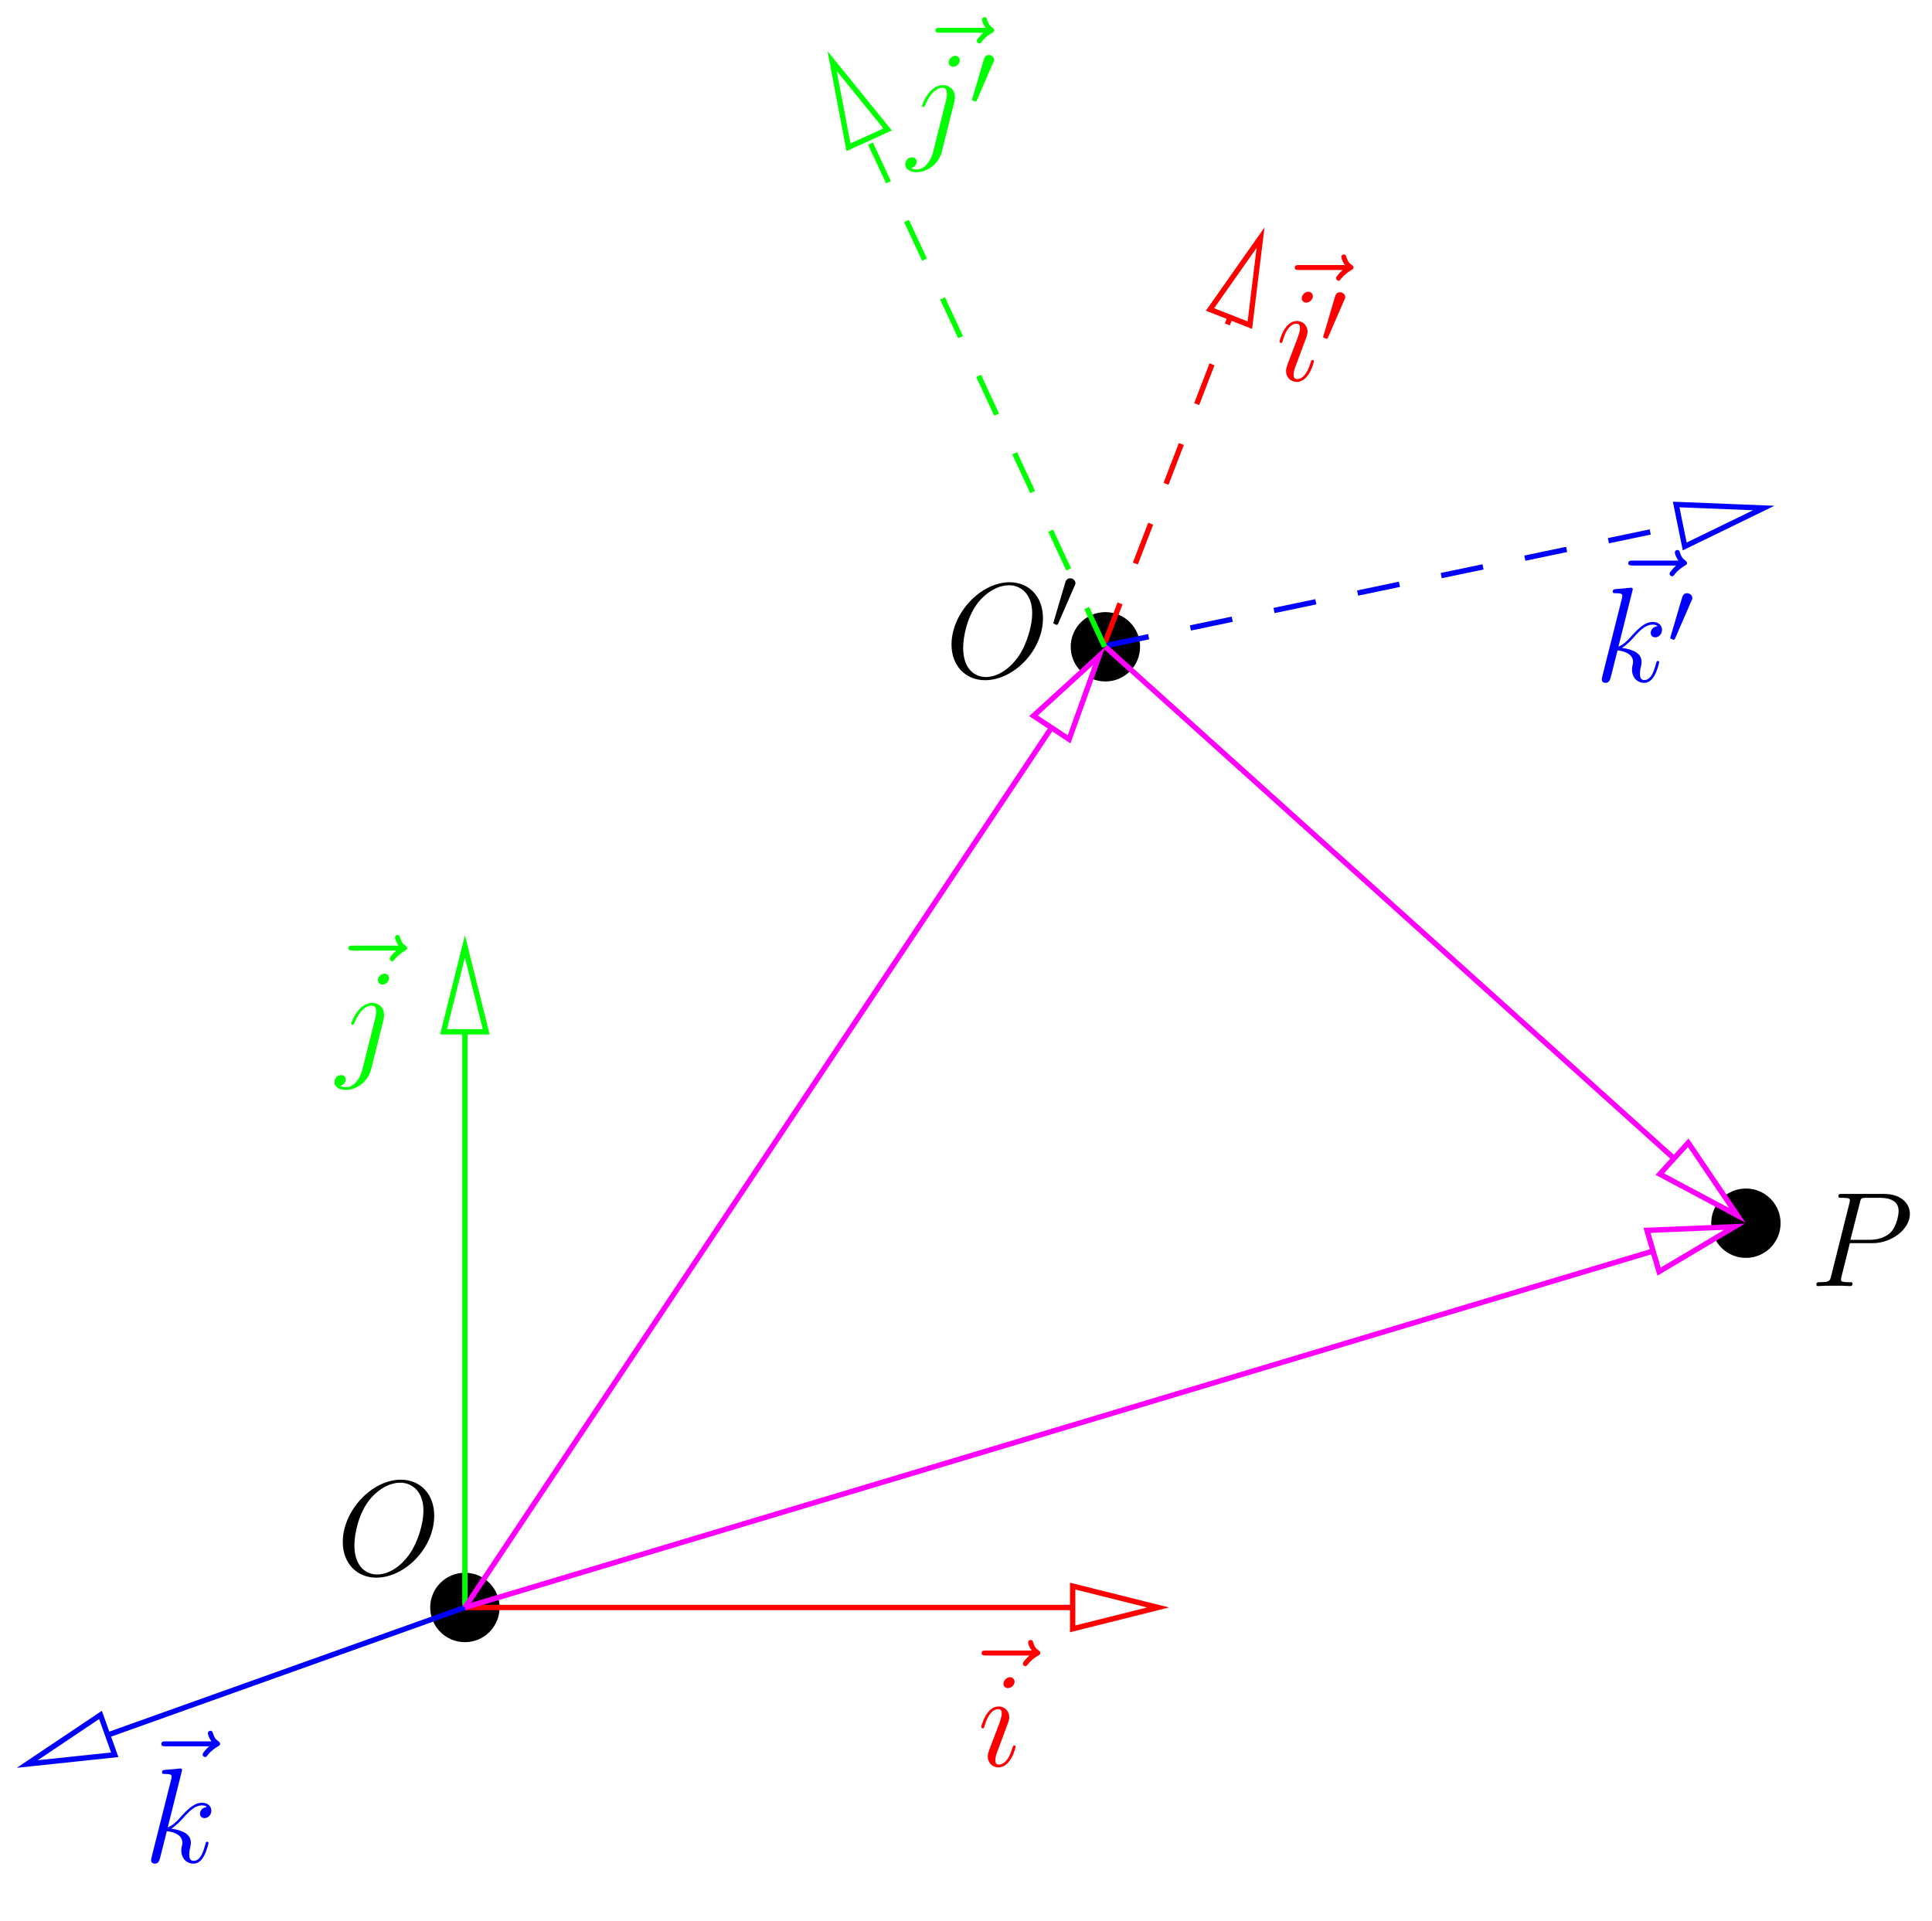
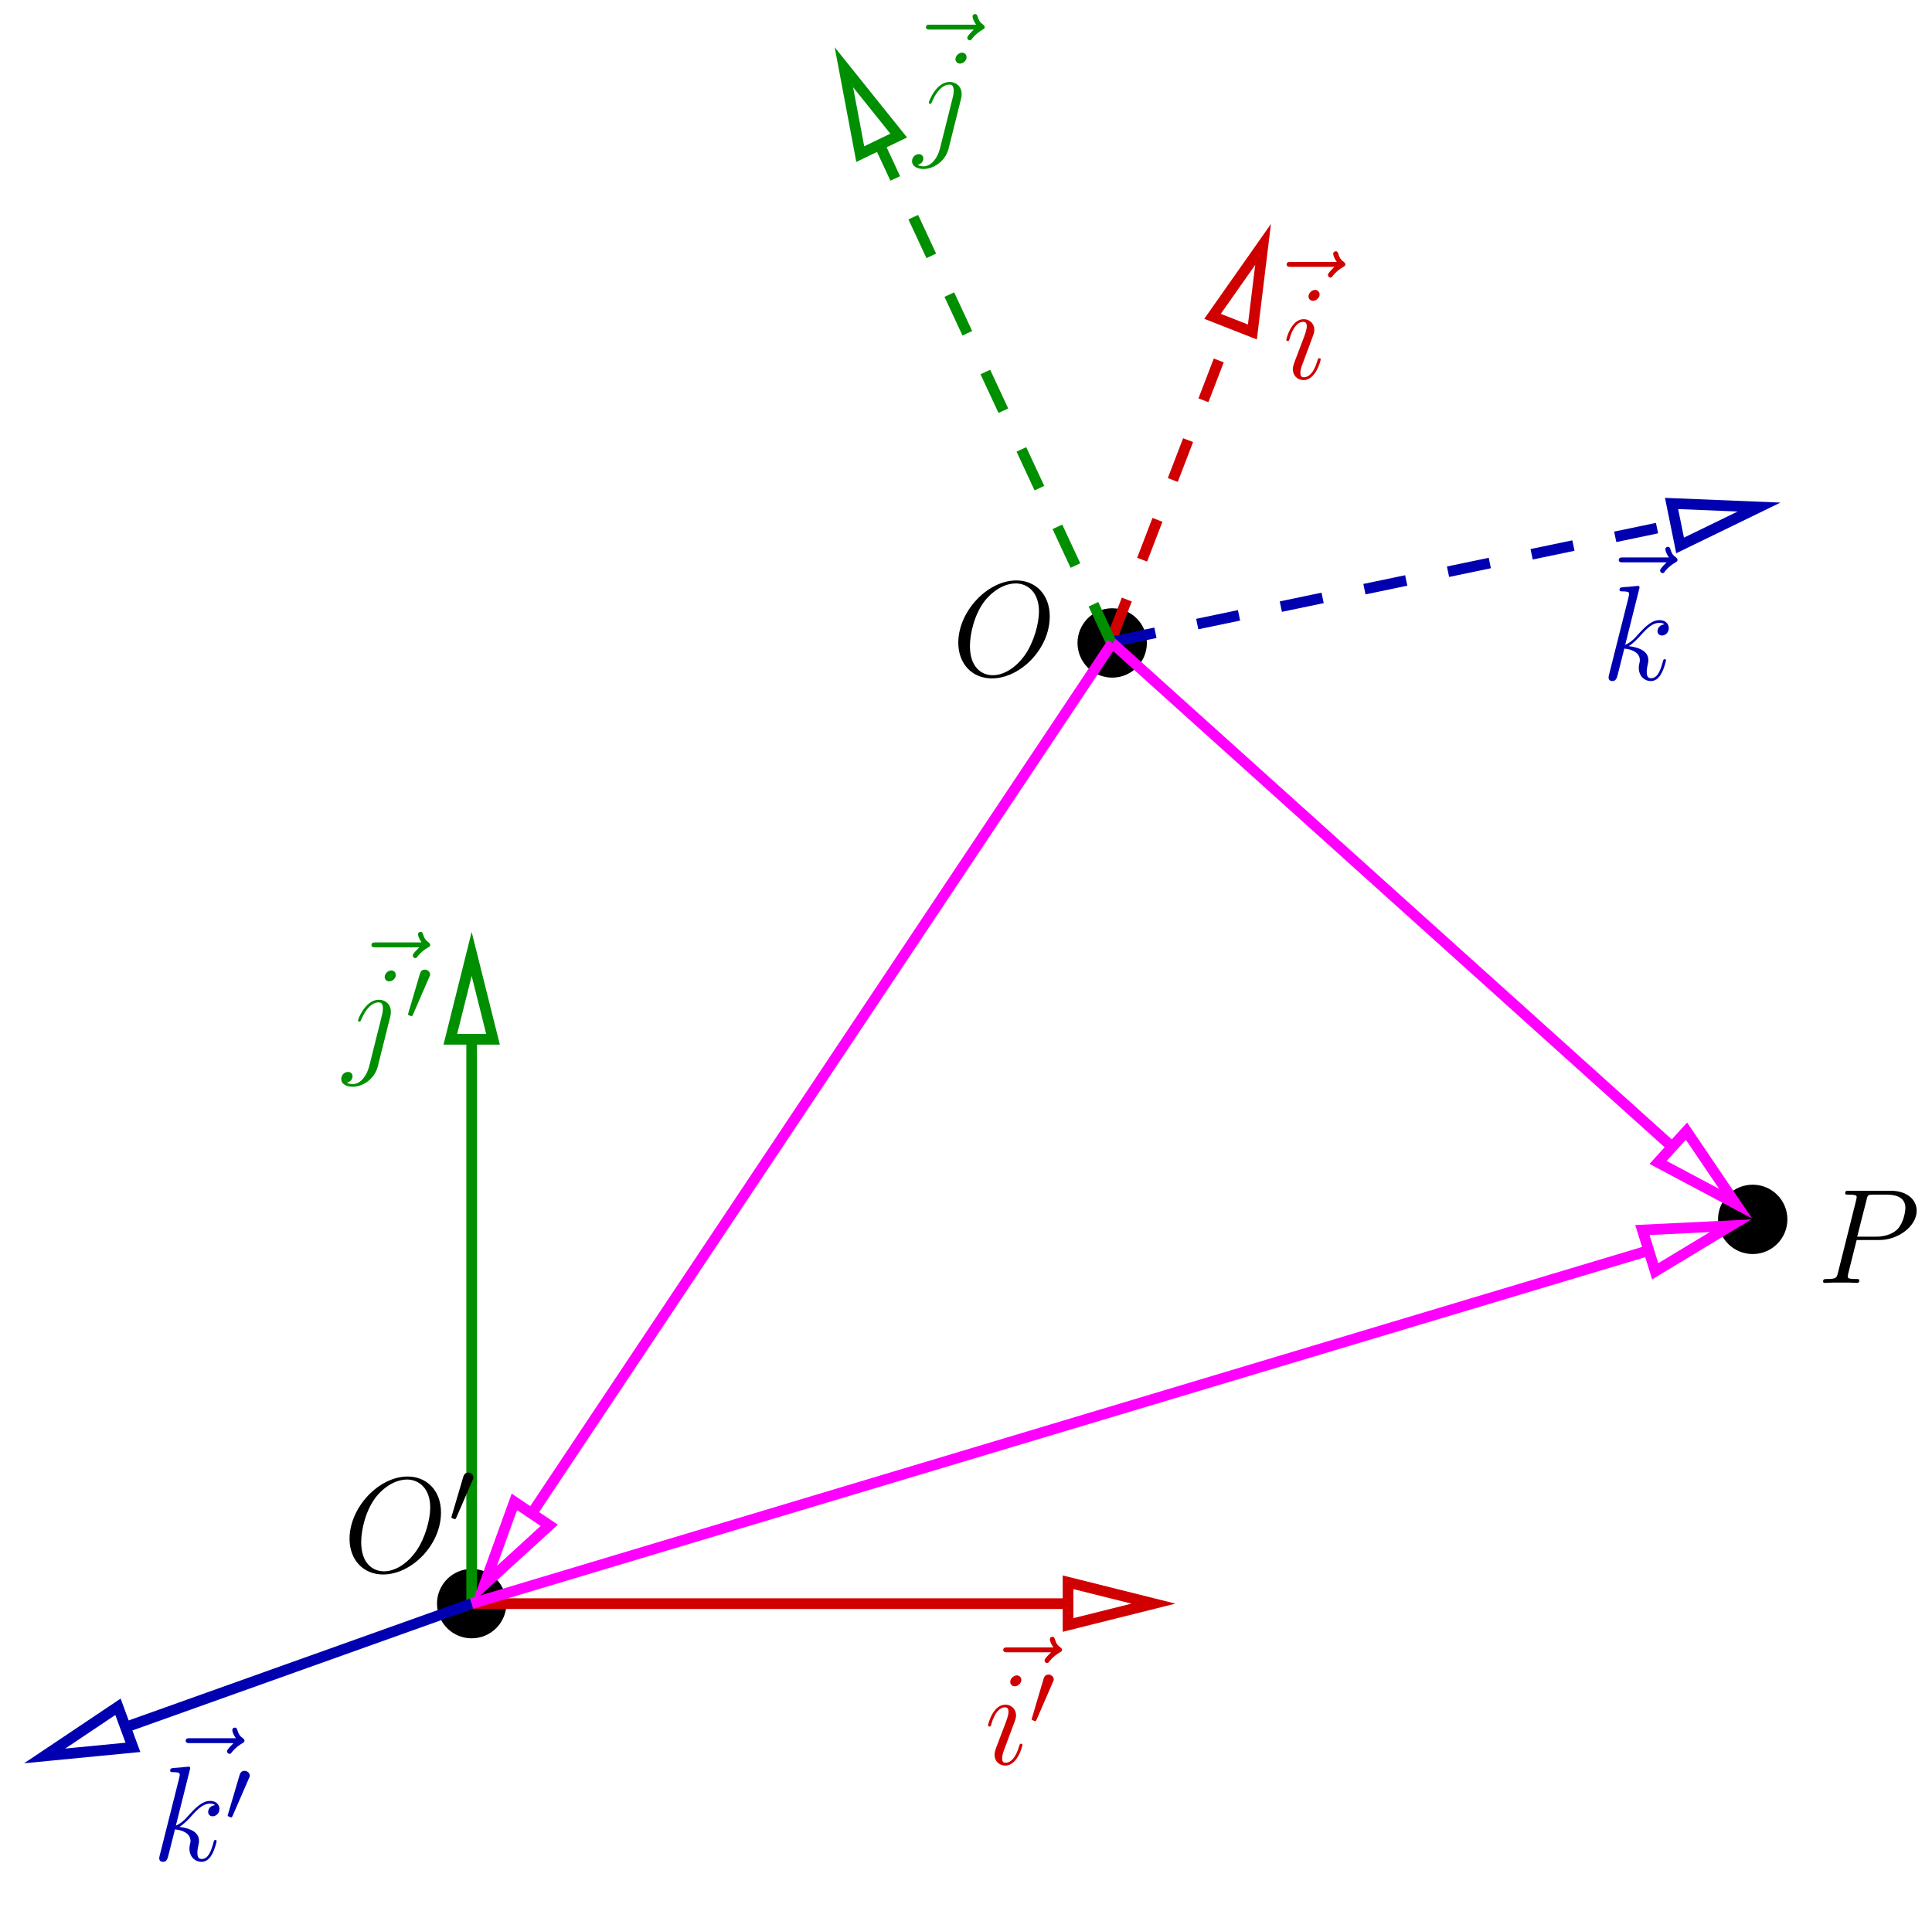
<svg xmlns="http://www.w3.org/2000/svg" xmlns:xlink="http://www.w3.org/1999/xlink" width="320pt" viewBox="0 0 171 170">
  <defs>
    <g>
      <g id="glyph-0-0">
        <path d="M 6.391 -7.141 C 6.25 -7 5.812 -6.594 5.812 -6.422 C 5.812 -6.297 5.922 -6.188 6.031 -6.188 C 6.141 -6.188 6.188 -6.266 6.281 -6.391 C 6.562 -6.734 6.891 -6.969 7.156 -7.125 C 7.281 -7.203 7.359 -7.234 7.359 -7.359 C 7.359 -7.469 7.266 -7.531 7.203 -7.594 C 6.859 -7.812 6.781 -8.141 6.734 -8.281 C 6.703 -8.375 6.672 -8.516 6.5 -8.516 C 6.438 -8.516 6.281 -8.469 6.281 -8.297 C 6.281 -8.188 6.359 -7.906 6.594 -7.578 L 2.562 -7.578 C 2.359 -7.578 2.156 -7.578 2.156 -7.344 C 2.156 -7.141 2.375 -7.141 2.562 -7.141 Z M 6.391 -7.141 " />
      </g>
      <g id="glyph-0-1">
        <path d="M 3.375 -1.703 C 3.375 -1.766 3.328 -1.812 3.266 -1.812 C 3.156 -1.812 3.141 -1.781 3.078 -1.578 C 2.766 -0.484 2.281 -0.125 1.891 -0.125 C 1.75 -0.125 1.578 -0.156 1.578 -0.516 C 1.578 -0.844 1.719 -1.188 1.859 -1.547 L 2.688 -3.781 C 2.719 -3.875 2.812 -4.094 2.812 -4.312 C 2.812 -4.812 2.453 -5.266 1.859 -5.266 C 0.766 -5.266 0.328 -3.531 0.328 -3.438 C 0.328 -3.391 0.375 -3.328 0.453 -3.328 C 0.562 -3.328 0.578 -3.375 0.625 -3.547 C 0.906 -4.547 1.359 -5.031 1.828 -5.031 C 1.938 -5.031 2.141 -5.016 2.141 -4.641 C 2.141 -4.328 1.984 -3.938 1.891 -3.672 L 1.047 -1.453 C 0.984 -1.25 0.906 -1.062 0.906 -0.844 C 0.906 -0.312 1.281 0.125 1.859 0.125 C 2.953 0.125 3.375 -1.625 3.375 -1.703 Z M 3.281 -7.453 C 3.281 -7.641 3.141 -7.859 2.875 -7.859 C 2.609 -7.859 2.297 -7.594 2.297 -7.281 C 2.297 -6.984 2.547 -6.891 2.688 -6.891 C 3.016 -6.891 3.281 -7.203 3.281 -7.453 Z M 3.281 -7.453 " />
      </g>
      <g id="glyph-0-2">
        <path d="M 3.359 -8 C 3.375 -8.047 3.391 -8.109 3.391 -8.172 C 3.391 -8.297 3.281 -8.297 3.25 -8.297 C 3.234 -8.297 2.812 -8.266 2.594 -8.234 C 2.391 -8.219 2.219 -8.203 2 -8.188 C 1.703 -8.156 1.625 -8.156 1.625 -7.938 C 1.625 -7.812 1.75 -7.812 1.859 -7.812 C 2.469 -7.812 2.469 -7.703 2.469 -7.594 C 2.469 -7.547 2.469 -7.516 2.422 -7.297 L 0.703 -0.469 C 0.656 -0.281 0.656 -0.266 0.656 -0.188 C 0.656 0.078 0.859 0.125 0.984 0.125 C 1.312 0.125 1.391 -0.141 1.484 -0.516 L 2.047 -2.75 C 2.906 -2.656 3.422 -2.297 3.422 -1.719 C 3.422 -1.656 3.422 -1.609 3.375 -1.422 C 3.328 -1.25 3.328 -1.094 3.328 -1.047 C 3.328 -0.344 3.797 0.125 4.406 0.125 C 4.953 0.125 5.234 -0.375 5.328 -0.547 C 5.578 -0.984 5.734 -1.656 5.734 -1.703 C 5.734 -1.766 5.688 -1.812 5.625 -1.812 C 5.516 -1.812 5.5 -1.766 5.453 -1.578 C 5.281 -0.953 5.031 -0.125 4.422 -0.125 C 4.188 -0.125 4.031 -0.234 4.031 -0.688 C 4.031 -0.922 4.078 -1.188 4.125 -1.359 C 4.172 -1.578 4.172 -1.594 4.172 -1.734 C 4.172 -2.438 3.531 -2.828 2.438 -2.969 C 2.875 -3.234 3.297 -3.703 3.469 -3.891 C 4.141 -4.656 4.609 -5.031 5.156 -5.031 C 5.438 -5.031 5.516 -4.953 5.594 -4.891 C 5.156 -4.844 4.984 -4.531 4.984 -4.297 C 4.984 -4 5.219 -3.906 5.375 -3.906 C 5.703 -3.906 5.984 -4.188 5.984 -4.562 C 5.984 -4.906 5.719 -5.266 5.172 -5.266 C 4.516 -5.266 3.984 -4.812 3.125 -3.844 C 3.016 -3.703 2.562 -3.25 2.125 -3.078 Z M 3.359 -8 " />
      </g>
      <g id="glyph-0-3">
        <path d="M 4.188 -3.797 C 4.234 -3.984 4.234 -4.141 4.234 -4.203 C 4.234 -4.891 3.719 -5.266 3.172 -5.266 C 1.969 -5.266 1.328 -3.531 1.328 -3.438 C 1.328 -3.375 1.375 -3.328 1.453 -3.328 C 1.547 -3.328 1.547 -3.375 1.609 -3.5 C 2.094 -4.656 2.688 -5.031 3.141 -5.031 C 3.391 -5.031 3.531 -4.906 3.531 -4.484 C 3.531 -4.203 3.484 -4.078 3.438 -3.859 L 2.312 0.641 C 2.078 1.531 1.516 2.203 0.859 2.203 C 0.812 2.203 0.562 2.203 0.328 2.078 C 0.625 2.016 0.844 1.797 0.844 1.5 C 0.844 1.312 0.703 1.125 0.438 1.125 C 0.125 1.125 -0.156 1.391 -0.156 1.75 C -0.156 2.234 0.375 2.438 0.859 2.438 C 1.688 2.438 2.766 1.828 3.078 0.641 Z M 4.672 -7.453 C 4.672 -7.75 4.422 -7.859 4.281 -7.859 C 3.953 -7.859 3.688 -7.547 3.688 -7.281 C 3.688 -7.094 3.828 -6.891 4.094 -6.891 C 4.359 -6.891 4.672 -7.141 4.672 -7.453 Z M 4.672 -7.453 " />
      </g>
      <g id="glyph-0-4">
        <path d="M 8.672 -5.234 C 8.672 -7.203 7.391 -8.422 5.719 -8.422 C 3.156 -8.422 0.578 -5.672 0.578 -2.906 C 0.578 -1.031 1.812 0.25 3.547 0.25 C 6.062 0.25 8.672 -2.359 8.672 -5.234 Z M 3.625 -0.031 C 2.641 -0.031 1.609 -0.734 1.609 -2.609 C 1.609 -3.688 2 -5.469 2.969 -6.672 C 3.844 -7.719 4.859 -8.156 5.656 -8.156 C 6.703 -8.156 7.719 -7.391 7.719 -5.672 C 7.719 -4.609 7.266 -2.938 6.469 -1.812 C 5.594 -0.578 4.5 -0.031 3.625 -0.031 Z M 3.625 -0.031 " />
      </g>
      <g id="glyph-0-5">
        <path d="M 3.531 -3.797 L 5.547 -3.797 C 7.203 -3.797 8.844 -5.016 8.844 -6.391 C 8.844 -7.312 8.062 -8.156 6.547 -8.156 L 2.859 -8.156 C 2.625 -8.156 2.516 -8.156 2.516 -7.938 C 2.516 -7.812 2.625 -7.812 2.812 -7.812 C 3.531 -7.812 3.531 -7.719 3.531 -7.594 C 3.531 -7.562 3.531 -7.5 3.484 -7.312 L 1.875 -0.891 C 1.766 -0.469 1.75 -0.344 0.906 -0.344 C 0.688 -0.344 0.562 -0.344 0.562 -0.125 C 0.562 0 0.672 0 0.734 0 C 0.969 0 1.203 -0.031 1.438 -0.031 L 2.828 -0.031 C 3.062 -0.031 3.312 0 3.531 0 C 3.641 0 3.766 0 3.766 -0.234 C 3.766 -0.344 3.656 -0.344 3.484 -0.344 C 2.766 -0.344 2.75 -0.438 2.75 -0.547 C 2.75 -0.609 2.766 -0.688 2.766 -0.75 Z M 4.406 -7.344 C 4.5 -7.797 4.547 -7.812 5.016 -7.812 L 6.203 -7.812 C 7.094 -7.812 7.844 -7.531 7.844 -6.641 C 7.844 -6.328 7.688 -5.312 7.141 -4.75 C 6.938 -4.547 6.359 -4.094 5.266 -4.094 L 3.578 -4.094 Z M 4.406 -7.344 " />
      </g>
      <g id="glyph-1-0">
        <path d="M 2.109 -3.781 C 2.156 -3.875 2.188 -3.938 2.188 -4.016 C 2.188 -4.281 1.938 -4.453 1.719 -4.453 C 1.406 -4.453 1.312 -4.172 1.281 -4.062 L 0.266 -0.625 C 0.234 -0.531 0.234 -0.516 0.234 -0.5 C 0.234 -0.438 0.281 -0.422 0.359 -0.391 C 0.516 -0.328 0.531 -0.328 0.547 -0.328 C 0.562 -0.328 0.609 -0.328 0.672 -0.469 Z M 2.109 -3.781 " />
      </g>
    </g>
    <clipPath id="clip-0">
-       <path clip-rule="nonzero" d="M 145 98 L 161.719 98 L 161.719 118 L 145 118 Z M 145 98 " />
+       <path clip-rule="nonzero" d="M 145 98 L 162.719 98 L 162.719 118 L 145 118 Z M 145 98 " />
    </clipPath>
    <clipPath id="clip-1">
-       <path clip-rule="nonzero" d="M 40 142 L 104 142 L 104 143 L 40 143 Z M 40 142 " />
+       <path clip-rule="nonzero" d="M 41 141 L 105 141 L 105 143 L 41 143 Z M 41 141 " />
    </clipPath>
    <clipPath id="clip-2">
-       <path clip-rule="evenodd" d="M 0.719 169.281 L 161.719 169.281 L 161.719 2.281 L 0.719 2.281 Z M 103.949 141.848 L 103.949 142.73 L 94.941 144.18 L 94.941 140.398 Z M 103.949 141.848 " />
+       <path clip-rule="evenodd" d="M 0.719 169.238 L 162.719 169.238 L 162.719 1.238 L 0.719 1.238 Z M 104.801 141.32 L 104.801 142.641 L 94.531 143.84 L 94.531 140.059 Z M 104.801 141.32 " />
    </clipPath>
    <clipPath id="clip-3">
-       <path clip-rule="nonzero" d="M 40 82 L 42 82 L 42 143 L 40 143 Z M 40 82 " />
+       <path clip-rule="nonzero" d="M 41 81 L 43 81 L 43 143 L 41 143 Z M 41 81 " />
    </clipPath>
    <clipPath id="clip-4">
-       <path clip-rule="evenodd" d="M 0.719 169.281 L 161.719 169.281 L 161.719 2.281 L 0.719 2.281 Z M 40.707 82.324 L 41.59 82.324 L 43.035 91.332 L 39.258 91.332 Z M 40.707 82.324 " />
+       <path clip-rule="evenodd" d="M 0.719 169.238 L 162.719 169.238 L 162.719 1.238 L 0.719 1.238 Z M 41.117 81.793 L 42.441 81.793 L 43.637 91.996 L 39.859 91.996 Z M 41.117 81.793 " />
    </clipPath>
    <clipPath id="clip-5">
-       <path clip-rule="nonzero" d="M 0 135 L 48 135 L 48 164 L 0 164 Z M 0 135 " />
+       <path clip-rule="nonzero" d="M 0 128 L 56 128 L 56 170 L 0 170 Z M 0 128 " />
    </clipPath>
    <clipPath id="clip-6">
-       <path clip-rule="evenodd" d="M 0.719 169.281 L 161.719 169.281 L 161.719 2.281 L 0.719 2.281 Z M 1.211 157.027 L 0.898 156.211 L 8.895 151.801 L 10.156 155.328 Z M 1.211 157.027 " />
+       <path clip-rule="evenodd" d="M 0.719 169.238 L 162.719 169.238 L 162.719 1.238 L 0.719 1.238 Z M 1.688 156.941 L 1.246 155.742 L 10.441 151.082 L 11.766 154.672 Z M 1.688 156.941 " />
    </clipPath>
    <clipPath id="clip-7">
-       <path clip-rule="nonzero" d="M 0.719 145 L 17 145 L 17 163 L 0.719 163 Z M 0.719 145 " />
+       <path clip-rule="nonzero" d="M 0.719 137 L 26 137 L 26 169 L 0.719 169 Z M 0.719 137 " />
    </clipPath>
    <clipPath id="clip-8">
-       <path clip-rule="nonzero" d="M 91 13 L 119 13 L 119 64 L 91 64 Z M 91 13 " />
+       <path clip-rule="nonzero" d="M 85 6 L 126 6 L 126 70 L 85 70 Z M 85 6 " />
    </clipPath>
    <clipPath id="clip-9">
-       <path clip-rule="evenodd" d="M 0.719 169.281 L 161.719 169.281 L 161.719 2.281 L 0.719 2.281 Z M 111.695 19.523 L 112.516 19.836 L 110.625 28.781 L 107.098 27.395 Z M 111.695 19.523 " />
+       <path clip-rule="evenodd" d="M 0.719 169.238 L 162.719 169.238 L 162.719 1.238 L 0.719 1.238 Z M 112.172 18.867 L 113.43 19.371 L 110.848 29.387 L 107.32 28 Z M 112.172 18.867 " />
    </clipPath>
    <clipPath id="clip-10">
-       <path clip-rule="nonzero" d="M 91 38 L 162 38 L 162 64 L 91 64 Z M 91 38 " />
+       <path clip-rule="nonzero" d="M 85 31 L 163 31 L 163 71 L 85 71 Z M 85 31 " />
    </clipPath>
    <clipPath id="clip-11">
-       <path clip-rule="evenodd" d="M 0.719 169.281 L 161.719 169.281 L 161.719 2.281 L 0.719 2.281 Z M 157.426 44.277 L 157.617 45.098 L 149.113 48.371 L 148.355 44.656 Z M 157.426 44.277 " />
+       <path clip-rule="evenodd" d="M 0.719 169.238 L 162.719 169.238 L 162.719 1.238 L 0.719 1.238 Z M 158.215 43.684 L 158.469 44.945 L 148.703 48.281 L 147.949 44.566 Z M 158.215 43.684 " />
    </clipPath>
    <clipPath id="clip-12">
-       <path clip-rule="nonzero" d="M 141 37 L 161.719 37 L 161.719 56 L 141 56 Z M 141 37 " />
+       <path clip-rule="nonzero" d="M 134 31 L 162.719 31 L 162.719 62 L 134 62 Z M 134 31 " />
    </clipPath>
    <clipPath id="clip-13">
-       <path clip-rule="nonzero" d="M 66 2 L 105 2 L 105 64 L 66 64 Z M 66 2 " />
+       <path clip-rule="nonzero" d="M 60 1 L 112 1 L 112 71 L 60 71 Z M 60 1 " />
    </clipPath>
    <clipPath id="clip-14">
-       <path clip-rule="evenodd" d="M 0.719 169.281 L 161.719 169.281 L 161.719 2.281 L 0.719 2.281 Z M 72.645 4.277 L 73.398 3.898 L 78.562 11.461 L 75.098 13.035 Z M 72.645 4.277 " />
+       <path clip-rule="evenodd" d="M 0.719 169.238 L 162.719 169.238 L 162.719 1.238 L 0.719 1.238 Z M 72.926 3.812 L 74.125 3.246 L 79.543 12 L 76.141 13.641 Z M 72.926 3.812 " />
    </clipPath>
    <clipPath id="clip-15">
-       <path clip-rule="nonzero" d="M 66 2.281 L 86 2.281 L 86 20 L 66 20 Z M 66 2.281 " />
+       <path clip-rule="nonzero" d="M 61 1.238 L 93 1.238 L 93 28 L 61 28 Z M 61 1.238 " />
    </clipPath>
    <clipPath id="clip-16">
-       <path clip-rule="nonzero" d="M 91 50 L 162 50 L 162 115 L 91 115 Z M 91 50 " />
+       <path clip-rule="nonzero" d="M 28 94 L 163 94 L 163 156 L 28 156 Z M 28 94 " />
    </clipPath>
    <clipPath id="clip-17">
-       <path clip-rule="evenodd" d="M 0.719 169.281 L 161.719 169.281 L 161.719 2.281 L 0.719 2.281 Z M 155.16 108.211 L 154.594 108.906 L 146.906 103.93 L 149.426 101.156 Z M 155.16 108.211 " />
+       <path clip-rule="evenodd" d="M 0.719 169.238 L 162.719 169.238 L 162.719 1.238 L 0.719 1.238 Z M 155.57 107.117 L 155.949 108.375 L 146.5 112.531 L 145.367 108.879 Z M 155.57 107.117 " />
    </clipPath>
    <clipPath id="clip-18">
-       <path clip-rule="nonzero" d="M 34 101 L 162 101 L 162 149 L 34 149 Z M 34 101 " />
+       <path clip-rule="nonzero" d="M 132 95 L 162.719 95 L 162.719 126 L 132 126 Z M 132 95 " />
    </clipPath>
    <clipPath id="clip-19">
-       <path clip-rule="evenodd" d="M 0.719 169.281 L 161.719 169.281 L 161.719 2.281 L 0.719 2.281 Z M 154.844 107.77 L 155.035 108.59 L 146.844 112.559 L 145.773 108.906 Z M 154.844 107.77 " />
+       <path clip-rule="nonzero" d="M 28 43 L 112 43 L 112 156 L 28 156 Z M 28 43 " />
    </clipPath>
    <clipPath id="clip-20">
-       <path clip-rule="nonzero" d="M 34 50 L 105 50 L 105 149 L 34 149 Z M 34 50 " />
+       <path clip-rule="evenodd" d="M 0.719 169.238 L 162.719 169.238 L 162.719 1.238 L 0.719 1.238 Z M 41.938 142.895 L 40.801 142.137 L 45.527 132.941 L 48.613 135.02 Z M 41.938 142.895 " />
    </clipPath>
    <clipPath id="clip-21">
-       <path clip-rule="evenodd" d="M 0.719 169.281 L 161.719 169.281 L 161.719 2.281 L 0.719 2.281 Z M 97.711 56.688 L 98.406 57.129 L 94.625 65.441 L 91.477 63.363 Z M 97.711 56.688 " />
+       <path clip-rule="nonzero" d="M 85 43 L 163 43 L 163 122 L 85 122 Z M 85 43 " />
+     </clipPath>
+     <clipPath id="clip-22">
+       <path clip-rule="evenodd" d="M 0.719 169.238 L 162.719 169.238 L 162.719 1.238 L 0.719 1.238 Z M 156.074 107.871 L 155.191 108.879 L 146.754 102.895 L 149.27 100.125 Z M 156.074 107.871 " />
+     </clipPath>
+     <clipPath id="clip-23">
+       <path clip-rule="nonzero" d="M 133 86 L 162.719 86 L 162.719 120 L 133 120 Z M 133 86 " />
    </clipPath>
  </defs>
-   <path fill-rule="evenodd" fill="rgb(0%, 0%, 0%)" fill-opacity="1" d="M 100.672 57.254 C 100.672 58.816 99.402 60.086 97.84 60.086 C 96.273 60.086 95.004 58.816 95.004 57.254 C 95.004 55.688 96.273 54.418 97.84 54.418 C 99.402 54.418 100.672 55.688 100.672 57.254 " />
-   <path fill="none" stroke-width="4.724" stroke-linecap="butt" stroke-linejoin="miter" stroke="rgb(0%, 0%, 0%)" stroke-opacity="1" stroke-miterlimit="10" d="M 1006.719 1127.461 C 1006.719 1111.836 994.023 1099.141 978.398 1099.141 C 962.734 1099.141 950.039 1111.836 950.039 1127.461 C 950.039 1143.125 962.734 1155.82 978.398 1155.82 C 994.023 1155.82 1006.719 1143.125 1006.719 1127.461 Z M 1006.719 1127.461 " transform="matrix(0.1, 0, 0, -0.1, 0, 170)" />
-   <path fill-rule="evenodd" fill="rgb(0%, 0%, 0%)" fill-opacity="1" d="M 43.98 142.289 C 43.98 143.855 42.715 145.125 41.148 145.125 C 39.582 145.125 38.312 143.855 38.312 142.289 C 38.312 140.723 39.582 139.453 41.148 139.453 C 42.715 139.453 43.98 140.723 43.98 142.289 " />
-   <path fill="none" stroke-width="4.724" stroke-linecap="butt" stroke-linejoin="miter" stroke="rgb(0%, 0%, 0%)" stroke-opacity="1" stroke-miterlimit="10" d="M 439.805 277.109 C 439.805 261.445 427.148 248.75 411.484 248.75 C 395.82 248.75 383.125 261.445 383.125 277.109 C 383.125 292.773 395.82 305.469 411.484 305.469 C 427.148 305.469 439.805 292.773 439.805 277.109 Z M 439.805 277.109 " transform="matrix(0.1, 0, 0, -0.1, 0, 170)" />
-   <path fill-rule="evenodd" fill="rgb(0%, 0%, 0%)" fill-opacity="1" d="M 157.363 108.273 C 157.363 109.84 156.094 111.109 154.531 111.109 C 152.965 111.109 151.695 109.84 151.695 108.273 C 151.695 106.711 152.965 105.441 154.531 105.441 C 156.094 105.441 157.363 106.711 157.363 108.273 " />
+   <path fill-rule="evenodd" fill="rgb(0%, 0%, 0%)" fill-opacity="1" d="M 101.273 56.914 C 101.273 58.477 100.004 59.746 98.438 59.746 C 96.875 59.746 95.605 58.477 95.605 56.914 C 95.605 55.348 96.875 54.078 98.438 54.078 C 100.004 54.078 101.273 55.348 101.273 56.914 " />
+   <path fill="none" stroke-width="4.724" stroke-linecap="butt" stroke-linejoin="miter" stroke="rgb(0%, 0%, 0%)" stroke-opacity="1" stroke-miterlimit="10" d="M 1012.734 1130.859 C 1012.734 1115.234 1000.039 1102.539 984.375 1102.539 C 968.75 1102.539 956.055 1115.234 956.055 1130.859 C 956.055 1146.523 968.75 1159.219 984.375 1159.219 C 1000.039 1159.219 1012.734 1146.523 1012.734 1130.859 Z M 1012.734 1130.859 " transform="matrix(0.1, 0, 0, -0.1, 0, 170)" />
+   <path fill-rule="evenodd" fill="rgb(0%, 0%, 0%)" fill-opacity="1" d="M 44.582 141.949 C 44.582 143.516 43.312 144.785 41.746 144.785 C 40.184 144.785 38.914 143.516 38.914 141.949 C 38.914 140.383 40.184 139.113 41.746 139.113 C 43.312 139.113 44.582 140.383 44.582 141.949 " />
+   <path fill="none" stroke-width="4.724" stroke-linecap="butt" stroke-linejoin="miter" stroke="rgb(0%, 0%, 0%)" stroke-opacity="1" stroke-miterlimit="10" d="M 445.82 280.508 C 445.82 264.844 433.125 252.148 417.461 252.148 C 401.836 252.148 389.141 264.844 389.141 280.508 C 389.141 296.172 401.836 308.867 417.461 308.867 C 433.125 308.867 445.82 296.172 445.82 280.508 Z M 445.82 280.508 " transform="matrix(0.1, 0, 0, -0.1, 0, 170)" />
+   <path fill-rule="evenodd" fill="rgb(0%, 0%, 0%)" fill-opacity="1" d="M 157.965 107.934 C 157.965 109.5 156.695 110.77 155.129 110.77 C 153.562 110.77 152.297 109.5 152.297 107.934 C 152.297 106.371 153.562 105.102 155.129 105.102 C 156.695 105.102 157.965 106.371 157.965 107.934 " />
  <g clip-path="url(#clip-0)">
-     <path fill="none" stroke-width="4.724" stroke-linecap="butt" stroke-linejoin="miter" stroke="rgb(0%, 0%, 0%)" stroke-opacity="1" stroke-miterlimit="10" d="M 1573.633 617.266 C 1573.633 601.602 1560.938 588.906 1545.312 588.906 C 1529.648 588.906 1516.953 601.602 1516.953 617.266 C 1516.953 632.891 1529.648 645.586 1545.312 645.586 C 1560.938 645.586 1573.633 632.891 1573.633 617.266 Z M 1573.633 617.266 " transform="matrix(0.1, 0, 0, -0.1, 0, 170)" />
+     <path fill="none" stroke-width="4.724" stroke-linecap="butt" stroke-linejoin="miter" stroke="rgb(0%, 0%, 0%)" stroke-opacity="1" stroke-miterlimit="10" d="M 1579.648 620.664 C 1579.648 605 1566.953 592.305 1551.289 592.305 C 1535.625 592.305 1522.969 605 1522.969 620.664 C 1522.969 636.289 1535.625 648.984 1551.289 648.984 C 1566.953 648.984 1579.648 636.289 1579.648 620.664 Z M 1579.648 620.664 " transform="matrix(0.1, 0, 0, -0.1, 0, 170)" />
  </g>
  <g clip-path="url(#clip-1)">
    <g clip-path="url(#clip-2)">
-       <path fill="none" stroke-width="4.724" stroke-linecap="butt" stroke-linejoin="miter" stroke="rgb(100%, 0%, 0%)" stroke-opacity="1" stroke-miterlimit="10" d="M 411.484 277.109 L 1035.078 277.109 " transform="matrix(0.1, 0, 0, -0.1, 0, 170)" />
-     </g>
-   </g>
-   <path fill-rule="evenodd" fill="rgb(100%, 100%, 100%)" fill-opacity="1" stroke-width="4.724" stroke-linecap="butt" stroke-linejoin="miter" stroke="rgb(100%, 0%, 0%)" stroke-opacity="1" stroke-miterlimit="10" d="M 949.414 258.203 L 1025 277.109 L 949.414 296.016 Z M 949.414 258.203 " transform="matrix(0.1, 0, 0, -0.1, 0, 170)" />
+       <path fill="none" stroke-width="9.448" stroke-linecap="butt" stroke-linejoin="miter" stroke="rgb(82.031%, 0%, 0%)" stroke-opacity="1" stroke-miterlimit="10" d="M 417.461 280.508 L 1041.055 280.508 " transform="matrix(0.1, 0, 0, -0.1, 0, 170)" />
+     </g>
+   </g>
+   <path fill-rule="evenodd" fill="rgb(100%, 100%, 100%)" fill-opacity="1" stroke-width="9.448" stroke-linecap="butt" stroke-linejoin="miter" stroke="rgb(82.031%, 0%, 0%)" stroke-opacity="1" stroke-miterlimit="10" d="M 945.312 261.602 L 1020.938 280.508 L 945.312 299.414 Z M 945.312 261.602 " transform="matrix(0.1, 0, 0, -0.1, 0, 170)" />
  <g clip-path="url(#clip-3)">
    <g clip-path="url(#clip-4)">
-       <path fill="none" stroke-width="4.724" stroke-linecap="butt" stroke-linejoin="miter" stroke="rgb(0%, 100%, 0%)" stroke-opacity="1" stroke-miterlimit="10" d="M 411.484 277.109 L 411.484 872.344 " transform="matrix(0.1, 0, 0, -0.1, 0, 170)" />
-     </g>
-   </g>
-   <path fill-rule="evenodd" fill="rgb(100%, 100%, 100%)" fill-opacity="1" stroke-width="4.724" stroke-linecap="butt" stroke-linejoin="miter" stroke="rgb(0%, 100%, 0%)" stroke-opacity="1" stroke-miterlimit="10" d="M 430.352 786.68 L 411.484 862.266 L 392.578 786.68 Z M 430.352 786.68 " transform="matrix(0.1, 0, 0, -0.1, 0, 170)" />
+       <path fill="none" stroke-width="9.448" stroke-linecap="butt" stroke-linejoin="miter" stroke="rgb(0%, 56.055%, 0%)" stroke-opacity="1" stroke-miterlimit="10" d="M 417.461 280.508 L 417.461 875.781 " transform="matrix(0.1, 0, 0, -0.1, 0, 170)" />
+     </g>
+   </g>
+   <path fill-rule="evenodd" fill="rgb(100%, 100%, 100%)" fill-opacity="1" stroke-width="9.448" stroke-linecap="butt" stroke-linejoin="miter" stroke="rgb(0%, 56.055%, 0%)" stroke-opacity="1" stroke-miterlimit="10" d="M 436.367 780.039 L 417.461 855.586 L 398.594 780.039 Z M 436.367 780.039 " transform="matrix(0.1, 0, 0, -0.1, 0, 170)" />
  <g clip-path="url(#clip-5)">
    <g clip-path="url(#clip-6)">
-       <path fill="none" stroke-width="4.724" stroke-linecap="butt" stroke-linejoin="miter" stroke="rgb(0%, 0%, 100%)" stroke-opacity="1" stroke-miterlimit="10" d="M 411.484 277.109 L 14.648 135.391 " transform="matrix(0.1, 0, 0, -0.1, 0, 170)" />
-     </g>
-   </g>
-   <path fill-rule="evenodd" fill="rgb(100%, 100%, 100%)" fill-opacity="1" d="M 8.895 151.801 L 2.41 156.148 L 10.156 155.328 Z M 8.895 151.801 " />
+       <path fill="none" stroke-width="9.448" stroke-linecap="butt" stroke-linejoin="miter" stroke="rgb(0%, 0%, 68.944%)" stroke-opacity="1" stroke-miterlimit="10" d="M 417.461 280.508 L 20.625 138.789 " transform="matrix(0.1, 0, 0, -0.1, 0, 170)" />
+     </g>
+   </g>
+   <path fill-rule="evenodd" fill="rgb(100%, 100%, 100%)" fill-opacity="1" d="M 10.441 151.082 L 3.953 155.43 L 11.766 154.672 Z M 10.441 151.082 " />
  <g clip-path="url(#clip-7)">
-     <path fill="none" stroke-width="4.724" stroke-linecap="butt" stroke-linejoin="miter" stroke="rgb(0%, 0%, 100%)" stroke-opacity="1" stroke-miterlimit="10" d="M 88.945 181.992 L 24.102 138.516 L 101.562 146.719 Z M 88.945 181.992 " transform="matrix(0.1, 0, 0, -0.1, 0, 170)" />
+     <path fill="none" stroke-width="9.448" stroke-linecap="butt" stroke-linejoin="miter" stroke="rgb(0%, 0%, 68.944%)" stroke-opacity="1" stroke-miterlimit="10" d="M 104.414 189.18 L 39.531 145.703 L 117.656 153.281 Z M 104.414 189.18 " transform="matrix(0.1, 0, 0, -0.1, 0, 170)" />
  </g>
  <g clip-path="url(#clip-8)">
    <g clip-path="url(#clip-9)">
-       <path fill="none" stroke-width="4.724" stroke-linecap="butt" stroke-linejoin="miter" stroke="rgb(100%, 0%, 0%)" stroke-opacity="1" stroke-dasharray="37.794" stroke-miterlimit="10" d="M 977.773 1130.625 L 1119.492 1499.102 " transform="matrix(0.1, 0, 0, -0.1, 0, 170)" />
-     </g>
-   </g>
-   <path fill-rule="evenodd" fill="rgb(100%, 100%, 100%)" fill-opacity="1" stroke-width="4.724" stroke-linecap="butt" stroke-linejoin="miter" stroke="rgb(100%, 0%, 0%)" stroke-opacity="1" stroke-miterlimit="10" d="M 1106.25 1412.188 L 1115.703 1489.648 L 1070.977 1426.055 Z M 1106.25 1412.188 " transform="matrix(0.1, 0, 0, -0.1, 0, 170)" />
+       <path fill="none" stroke-width="9.448" stroke-linecap="butt" stroke-linejoin="miter" stroke="rgb(82.031%, 0%, 0%)" stroke-opacity="1" stroke-dasharray="37.794" stroke-miterlimit="10" d="M 983.75 1134.023 L 1125.469 1502.5 " transform="matrix(0.1, 0, 0, -0.1, 0, 170)" />
+     </g>
+   </g>
+   <path fill-rule="evenodd" fill="rgb(100%, 100%, 100%)" fill-opacity="1" stroke-width="9.448" stroke-linecap="butt" stroke-linejoin="miter" stroke="rgb(82.031%, 0%, 0%)" stroke-opacity="1" stroke-miterlimit="10" d="M 1108.477 1406.133 L 1117.93 1483.633 L 1073.203 1420 Z M 1108.477 1406.133 " transform="matrix(0.1, 0, 0, -0.1, 0, 170)" />
  <g clip-path="url(#clip-10)">
    <g clip-path="url(#clip-11)">
-       <path fill="none" stroke-width="4.724" stroke-linecap="butt" stroke-linejoin="miter" stroke="rgb(0%, 0%, 100%)" stroke-opacity="1" stroke-dasharray="37.794" stroke-miterlimit="10" d="M 979.648 1128.711 L 1571.133 1252.188 " transform="matrix(0.1, 0, 0, -0.1, 0, 170)" />
-     </g>
-   </g>
-   <path fill-rule="evenodd" fill="rgb(100%, 100%, 100%)" fill-opacity="1" d="M 149.113 48.371 L 156.105 44.969 L 148.355 44.656 Z M 149.113 48.371 " />
+       <path fill="none" stroke-width="9.448" stroke-linecap="butt" stroke-linejoin="miter" stroke="rgb(0%, 0%, 68.944%)" stroke-opacity="1" stroke-dasharray="37.794" stroke-miterlimit="10" d="M 985.664 1132.148 L 1577.109 1255.586 " transform="matrix(0.1, 0, 0, -0.1, 0, 170)" />
+     </g>
+   </g>
+   <path fill-rule="evenodd" fill="rgb(100%, 100%, 100%)" fill-opacity="1" d="M 148.703 48.281 L 155.695 44.883 L 147.949 44.566 Z M 148.703 48.281 " />
  <g clip-path="url(#clip-12)">
-     <path fill="none" stroke-width="4.724" stroke-linecap="butt" stroke-linejoin="miter" stroke="rgb(0%, 0%, 100%)" stroke-opacity="1" stroke-miterlimit="10" d="M 1491.133 1216.289 L 1561.055 1250.312 L 1483.555 1253.438 Z M 1491.133 1216.289 " transform="matrix(0.1, 0, 0, -0.1, 0, 170)" />
+     <path fill="none" stroke-width="9.448" stroke-linecap="butt" stroke-linejoin="miter" stroke="rgb(0%, 0%, 68.944%)" stroke-opacity="1" stroke-miterlimit="10" d="M 1487.031 1217.188 L 1556.953 1251.172 L 1479.492 1254.336 Z M 1487.031 1217.188 " transform="matrix(0.1, 0, 0, -0.1, 0, 170)" />
  </g>
  <g clip-path="url(#clip-13)">
    <g clip-path="url(#clip-14)">
-       <path fill="none" stroke-width="4.724" stroke-linecap="butt" stroke-linejoin="miter" stroke="rgb(0%, 100%, 0%)" stroke-opacity="1" stroke-dasharray="37.794" stroke-miterlimit="10" d="M 977.773 1127.461 L 732.109 1655.312 " transform="matrix(0.1, 0, 0, -0.1, 0, 170)" />
-     </g>
-   </g>
-   <path fill-rule="evenodd" fill="rgb(100%, 100%, 100%)" fill-opacity="1" d="M 78.562 11.461 L 73.652 5.41 L 75.098 13.035 Z M 78.562 11.461 " />
+       <path fill="none" stroke-width="9.448" stroke-linecap="butt" stroke-linejoin="miter" stroke="rgb(0%, 56.055%, 0%)" stroke-opacity="1" stroke-dasharray="37.794" stroke-miterlimit="10" d="M 983.75 1130.859 L 738.086 1658.711 " transform="matrix(0.1, 0, 0, -0.1, 0, 170)" />
+     </g>
+   </g>
+   <path fill-rule="evenodd" fill="rgb(100%, 100%, 100%)" fill-opacity="1" d="M 79.543 12 L 74.691 5.953 L 76.141 13.641 Z M 79.543 12 " />
  <g clip-path="url(#clip-15)">
-     <path fill="none" stroke-width="4.724" stroke-linecap="butt" stroke-linejoin="miter" stroke="rgb(0%, 100%, 0%)" stroke-opacity="1" stroke-miterlimit="10" d="M 785.625 1585.391 L 736.523 1645.898 L 750.977 1569.648 Z M 785.625 1585.391 " transform="matrix(0.1, 0, 0, -0.1, 0, 170)" />
+     <path fill="none" stroke-width="9.448" stroke-linecap="butt" stroke-linejoin="miter" stroke="rgb(0%, 56.055%, 0%)" stroke-opacity="1" stroke-miterlimit="10" d="M 795.43 1580 L 746.914 1640.469 L 761.406 1563.594 Z M 795.43 1580 " transform="matrix(0.1, 0, 0, -0.1, 0, 170)" />
  </g>
  <g clip-path="url(#clip-16)">
    <g clip-path="url(#clip-17)">
-       <path fill="none" stroke-width="4.724" stroke-linecap="butt" stroke-linejoin="miter" stroke="rgb(100%, 0%, 100%)" stroke-opacity="1" stroke-miterlimit="10" d="M 978.398 1127.461 L 1545.312 617.266 " transform="matrix(0.1, 0, 0, -0.1, 0, 170)" />
-     </g>
-   </g>
-   <path fill-rule="evenodd" fill="rgb(100%, 100%, 100%)" fill-opacity="1" stroke-width="4.724" stroke-linecap="butt" stroke-linejoin="miter" stroke="rgb(100%, 0%, 100%)" stroke-opacity="1" stroke-miterlimit="10" d="M 1469.062 660.703 L 1537.734 624.18 L 1494.258 688.438 Z M 1469.062 660.703 " transform="matrix(0.1, 0, 0, -0.1, 0, 170)" />
+       <path fill="none" stroke-width="9.448" stroke-linecap="butt" stroke-linejoin="miter" stroke="rgb(100%, 0%, 100%)" stroke-opacity="1" stroke-miterlimit="10" d="M 417.461 280.508 L 1551.289 620.664 " transform="matrix(0.1, 0, 0, -0.1, 0, 170)" />
+     </g>
+   </g>
+   <path fill-rule="evenodd" fill="rgb(100%, 100%, 100%)" fill-opacity="1" d="M 146.5 112.531 L 153.176 108.5 L 145.367 108.879 Z M 146.5 112.531 " />
  <g clip-path="url(#clip-18)">
-     <g clip-path="url(#clip-19)">
-       <path fill="none" stroke-width="4.724" stroke-linecap="butt" stroke-linejoin="miter" stroke="rgb(100%, 0%, 100%)" stroke-opacity="1" stroke-miterlimit="10" d="M 411.484 277.109 L 1545.312 617.266 " transform="matrix(0.1, 0, 0, -0.1, 0, 170)" />
-     </g>
-   </g>
-   <path fill-rule="evenodd" fill="rgb(100%, 100%, 100%)" fill-opacity="1" stroke-width="4.724" stroke-linecap="butt" stroke-linejoin="miter" stroke="rgb(100%, 0%, 100%)" stroke-opacity="1" stroke-miterlimit="10" d="M 1468.438 574.414 L 1535.195 614.102 L 1457.734 610.938 Z M 1468.438 574.414 " transform="matrix(0.1, 0, 0, -0.1, 0, 170)" />
-   <g clip-path="url(#clip-20)">
-     <g clip-path="url(#clip-21)">
-       <path fill="none" stroke-width="4.724" stroke-linecap="butt" stroke-linejoin="miter" stroke="rgb(100%, 0%, 100%)" stroke-opacity="1" stroke-miterlimit="10" d="M 411.484 277.109 L 978.398 1127.461 " transform="matrix(0.1, 0, 0, -0.1, 0, 170)" />
-     </g>
-   </g>
-   <path fill-rule="evenodd" fill="rgb(100%, 100%, 100%)" fill-opacity="1" stroke-width="4.724" stroke-linecap="butt" stroke-linejoin="miter" stroke="rgb(100%, 0%, 100%)" stroke-opacity="1" stroke-miterlimit="10" d="M 946.25 1045.586 L 972.734 1119.297 L 914.766 1066.367 Z M 946.25 1045.586 " transform="matrix(0.1, 0, 0, -0.1, 0, 170)" />
-   <g fill="rgb(100%, 0%, 0%)" fill-opacity="1">
-     <use xlink:href="#glyph-0-0" x="112.44" y="31.04" />
-   </g>
-   <g fill="rgb(100%, 0%, 0%)" fill-opacity="1">
-     <use xlink:href="#glyph-0-1" x="112.92" y="33.68" />
-   </g>
-   <g fill="rgb(100%, 0%, 0%)" fill-opacity="1">
-     <use xlink:href="#glyph-1-0" x="116.88" y="30.32" />
-   </g>
-   <g fill="rgb(0%, 0%, 100%)" fill-opacity="1">
-     <use xlink:href="#glyph-0-0" x="141.96" y="57.2" />
-   </g>
-   <g fill="rgb(0%, 0%, 100%)" fill-opacity="1">
-     <use xlink:href="#glyph-0-2" x="141.12" y="60.32" />
-   </g>
-   <g fill="rgb(0%, 0%, 100%)" fill-opacity="1">
-     <use xlink:href="#glyph-1-0" x="147.6" y="56.96" />
-   </g>
-   <g fill="rgb(0%, 100%, 0%)" fill-opacity="1">
-     <use xlink:href="#glyph-0-0" x="80.64" y="10.04" />
-   </g>
-   <g fill="rgb(0%, 100%, 0%)" fill-opacity="1">
-     <use xlink:href="#glyph-0-3" x="80.28" y="12.8" />
-   </g>
-   <g fill="rgb(0%, 100%, 0%)" fill-opacity="1">
-     <use xlink:href="#glyph-1-0" x="85.8" y="9.32" />
-   </g>
-   <g fill="rgb(0%, 0%, 100%)" fill-opacity="1">
-     <use xlink:href="#glyph-0-0" x="12.12" y="161.72" />
-   </g>
-   <g fill="rgb(0%, 0%, 100%)" fill-opacity="1">
-     <use xlink:href="#glyph-0-2" x="12.72" y="164.84" />
-   </g>
-   <g fill="rgb(100%, 0%, 0%)" fill-opacity="1">
-     <use xlink:href="#glyph-0-0" x="84.72" y="153.68" />
-   </g>
-   <g fill="rgb(100%, 0%, 0%)" fill-opacity="1">
-     <use xlink:href="#glyph-0-1" x="86.52" y="156.32" />
-   </g>
-   <g fill="rgb(0%, 0%, 0%)" fill-opacity="1">
-     <use xlink:href="#glyph-0-4" x="29.76" y="139.4" />
-   </g>
-   <g fill="rgb(0%, 0%, 0%)" fill-opacity="1">
-     <use xlink:href="#glyph-0-5" x="160.2" y="113.84" />
-   </g>
-   <g fill="rgb(0%, 0%, 0%)" fill-opacity="1">
-     <use xlink:href="#glyph-0-4" x="83.64" y="59.96" />
-   </g>
-   <g fill="rgb(0%, 0%, 0%)" fill-opacity="1">
-     <use xlink:href="#glyph-1-0" x="93" y="55.64" />
-   </g>
-   <g fill="rgb(0%, 100%, 0%)" fill-opacity="1">
-     <use xlink:href="#glyph-0-0" x="28.68" y="91.28" />
-   </g>
-   <g fill="rgb(0%, 100%, 0%)" fill-opacity="1">
-     <use xlink:href="#glyph-0-3" x="29.76" y="94.04" />
+     <path fill="none" stroke-width="9.448" stroke-linecap="butt" stroke-linejoin="miter" stroke="rgb(100%, 0%, 100%)" stroke-opacity="1" stroke-miterlimit="10" d="M 1465 574.688 L 1531.758 615 L 1453.672 611.211 Z M 1465 574.688 " transform="matrix(0.1, 0, 0, -0.1, 0, 170)" />
+   </g>
+   <g clip-path="url(#clip-19)">
+     <g clip-path="url(#clip-20)">
+       <path fill="none" stroke-width="9.448" stroke-linecap="butt" stroke-linejoin="miter" stroke="rgb(100%, 0%, 100%)" stroke-opacity="1" stroke-miterlimit="10" d="M 417.461 280.508 L 984.375 1130.859 " transform="matrix(0.1, 0, 0, -0.1, 0, 170)" />
+     </g>
+   </g>
+   <path fill-rule="evenodd" fill="rgb(100%, 100%, 100%)" fill-opacity="1" stroke-width="9.448" stroke-linecap="butt" stroke-linejoin="miter" stroke="rgb(100%, 0%, 100%)" stroke-opacity="1" stroke-miterlimit="10" d="M 455.273 370.586 L 428.828 297.5 L 486.133 349.805 Z M 455.273 370.586 " transform="matrix(0.1, 0, 0, -0.1, 0, 170)" />
+   <g clip-path="url(#clip-21)">
+     <g clip-path="url(#clip-22)">
+       <path fill="none" stroke-width="9.448" stroke-linecap="butt" stroke-linejoin="miter" stroke="rgb(100%, 0%, 100%)" stroke-opacity="1" stroke-miterlimit="10" d="M 984.375 1130.859 L 1551.289 620.664 " transform="matrix(0.1, 0, 0, -0.1, 0, 170)" />
+     </g>
+   </g>
+   <path fill-rule="evenodd" fill="rgb(100%, 100%, 100%)" fill-opacity="1" d="M 146.754 102.895 L 153.617 106.547 L 149.27 100.125 Z M 146.754 102.895 " />
+   <g clip-path="url(#clip-23)">
+     <path fill="none" stroke-width="9.448" stroke-linecap="butt" stroke-linejoin="miter" stroke="rgb(100%, 0%, 100%)" stroke-opacity="1" stroke-miterlimit="10" d="M 1467.539 671.055 L 1536.172 634.531 L 1492.695 698.75 Z M 1467.539 671.055 " transform="matrix(0.1, 0, 0, -0.1, 0, 170)" />
+   </g>
+   <g fill="rgb(82.031%, 0%, 0%)" fill-opacity="1">
+     <use xlink:href="#glyph-0-0" x="111.72" y="30.76" />
+   </g>
+   <g fill="rgb(82.031%, 0%, 0%)" fill-opacity="1">
+     <use xlink:href="#glyph-0-1" x="113.52" y="33.52" />
+   </g>
+   <g fill="rgb(0%, 0%, 68.944%)" fill-opacity="1">
+     <use xlink:href="#glyph-0-0" x="141.12" y="56.92" />
+   </g>
+   <g fill="rgb(0%, 0%, 68.944%)" fill-opacity="1">
+     <use xlink:href="#glyph-0-2" x="141.72" y="60.16" />
+   </g>
+   <g fill="rgb(0%, 56.055%, 0%)" fill-opacity="1">
+     <use xlink:href="#glyph-0-0" x="79.8" y="9.76" />
+   </g>
+   <g fill="rgb(0%, 56.055%, 0%)" fill-opacity="1">
+     <use xlink:href="#glyph-0-3" x="80.88" y="12.52" />
+   </g>
+   <g fill="rgb(0%, 0%, 68.944%)" fill-opacity="1">
+     <use xlink:href="#glyph-0-0" x="14.28" y="161.44" />
+   </g>
+   <g fill="rgb(0%, 0%, 68.944%)" fill-opacity="1">
+     <use xlink:href="#glyph-0-2" x="13.44" y="164.68" />
+   </g>
+   <g fill="rgb(0%, 0%, 68.944%)" fill-opacity="1">
+     <use xlink:href="#glyph-1-0" x="19.92" y="161.2" />
+   </g>
+   <g fill="rgb(82.031%, 0%, 0%)" fill-opacity="1">
+     <use xlink:href="#glyph-0-0" x="86.64" y="153.4" />
+   </g>
+   <g fill="rgb(82.031%, 0%, 0%)" fill-opacity="1">
+     <use xlink:href="#glyph-0-1" x="87.12" y="156.16" />
+   </g>
+   <g fill="rgb(82.031%, 0%, 0%)" fill-opacity="1">
+     <use xlink:href="#glyph-1-0" x="91.08" y="152.68" />
+   </g>
+   <g fill="rgb(0%, 0%, 0%)" fill-opacity="1">
+     <use xlink:href="#glyph-0-4" x="30.36" y="139.12" />
+   </g>
+   <g fill="rgb(0%, 0%, 0%)" fill-opacity="1">
+     <use xlink:href="#glyph-1-0" x="39.72" y="134.8" />
+   </g>
+   <g fill="rgb(0%, 0%, 0%)" fill-opacity="1">
+     <use xlink:href="#glyph-0-5" x="160.8" y="113.56" />
+   </g>
+   <g fill="rgb(0%, 0%, 0%)" fill-opacity="1">
+     <use xlink:href="#glyph-0-4" x="84.24" y="59.8" />
+   </g>
+   <g fill="rgb(0%, 56.055%, 0%)" fill-opacity="1">
+     <use xlink:href="#glyph-0-0" x="30.72" y="91" />
+   </g>
+   <g fill="rgb(0%, 56.055%, 0%)" fill-opacity="1">
+     <use xlink:href="#glyph-0-3" x="30.36" y="93.76" />
+   </g>
+   <g fill="rgb(0%, 56.055%, 0%)" fill-opacity="1">
+     <use xlink:href="#glyph-1-0" x="35.88" y="90.28" />
  </g>
</svg>
